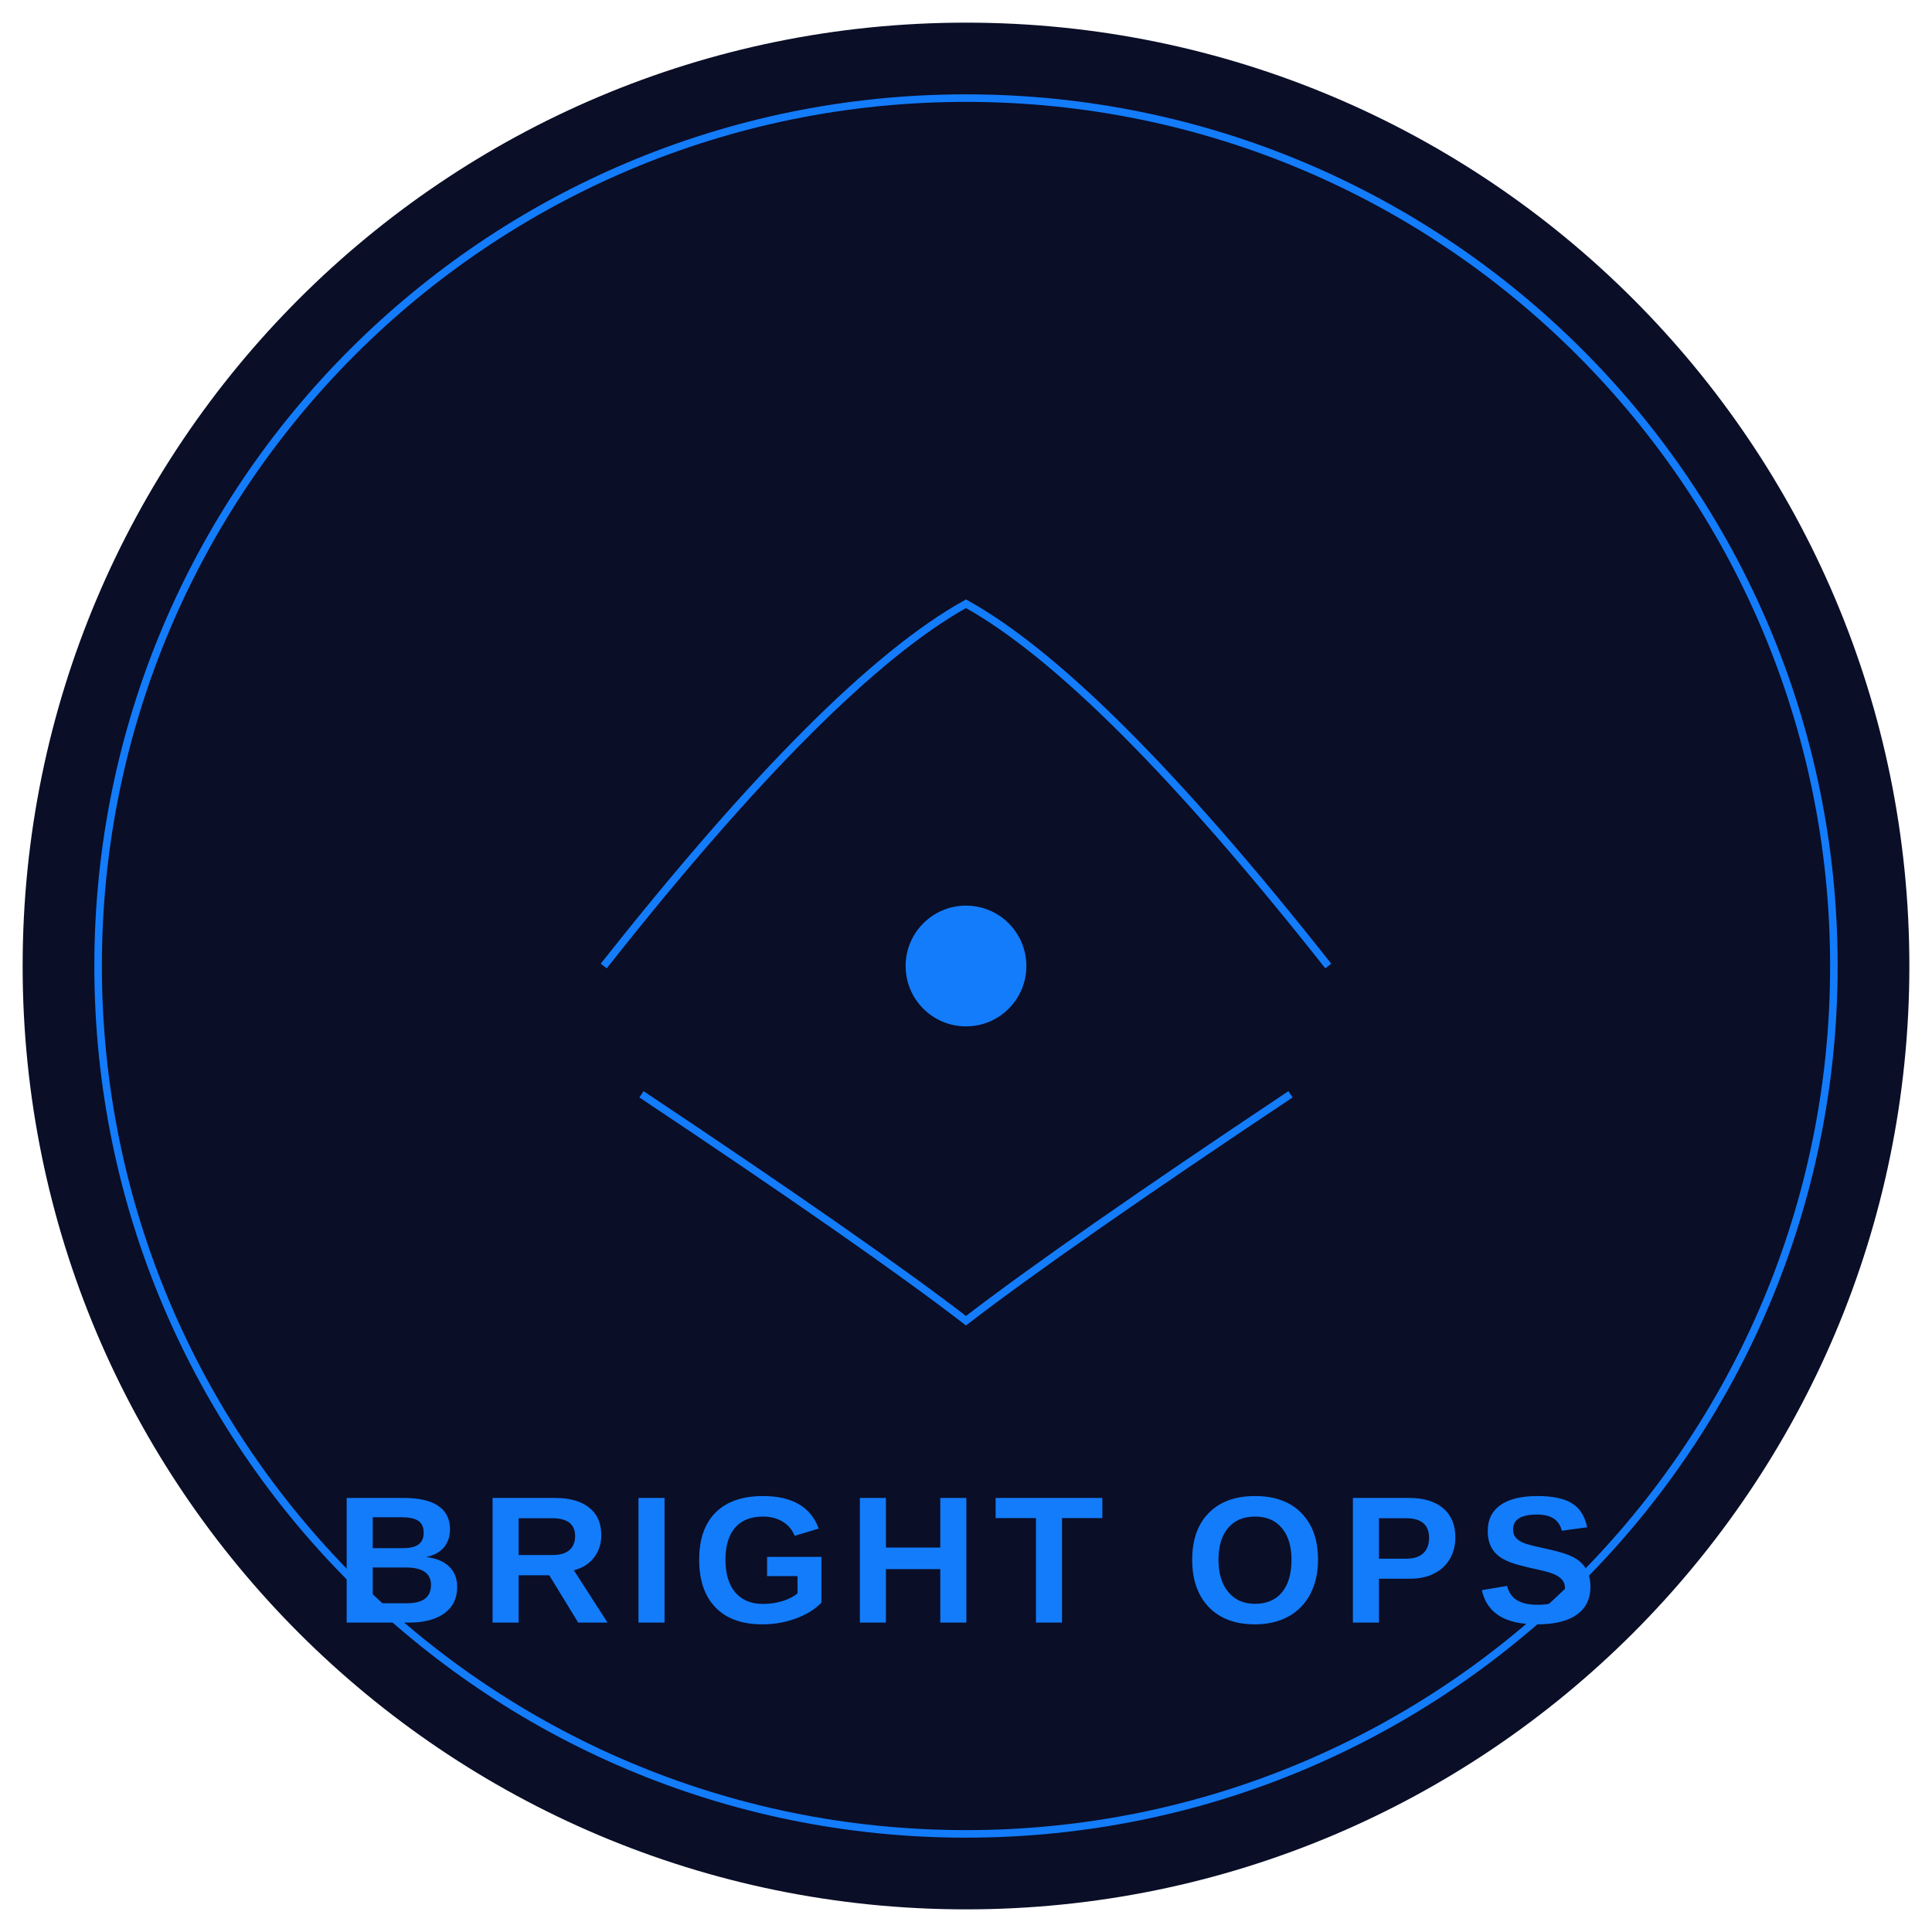
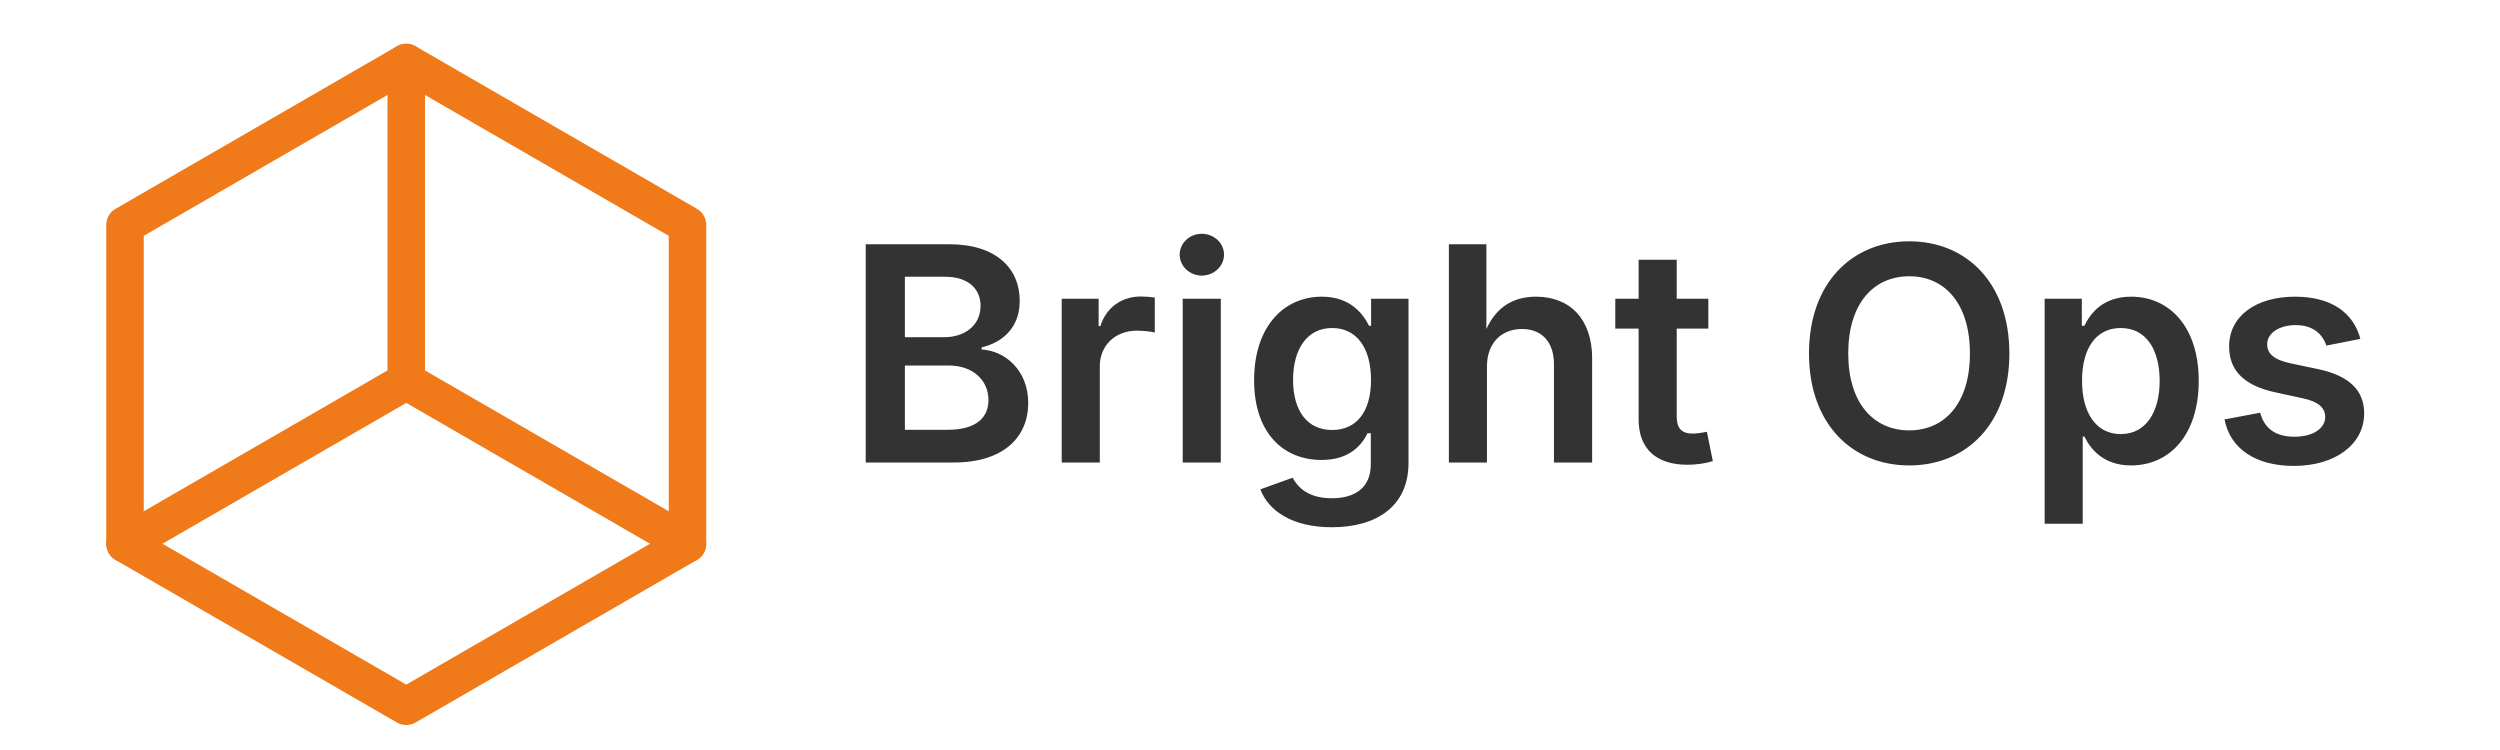
- <svg xmlns="http://www.w3.org/2000/svg" width="256" height="256" viewBox="0 0 256 256" fill="none">
-   <circle cx="128" cy="128" r="125" fill="#0A0E27" />
-   <circle cx="128" cy="128" r="115" stroke="#137CFB" strokeWidth="3" fill="none" />
-   <path d="M 80 128 Q 110 90 128 80 Q 146 90 176 128" stroke="#137CFB" strokeWidth="3" fill="none" strokeLinecap="round" strokeLinejoin="round" />
-   <circle cx="128" cy="128" r="8" fill="#137CFB" />
-   <path d="M 85 145 Q 115 165 128 175 Q 141 165 171 145" stroke="#137CFB" strokeWidth="3" fill="none" strokeLinecap="round" strokeLinejoin="round" />
-   <text x="128" y="215" font-family="Arial, sans-serif" font-size="24" font-weight="bold" fill="#137CFB" text-anchor="middle" letter-spacing="2">BRIGHT OPS</text>
+ <svg xmlns="http://www.w3.org/2000/svg" viewBox="0 0 400 120">
+   <g transform="translate(10,5)">
+     <polygon points="55,5 100,31 100,82 55,108 10,82 10,31" fill="none" stroke="#F07A1A" stroke-width="6" stroke-linejoin="round" />
+     <line x1="55" y1="5" x2="55" y2="56" stroke="#F07A1A" stroke-width="6" stroke-linecap="round" />
+     <line x1="55" y1="56" x2="10" y2="82" stroke="#F07A1A" stroke-width="6" stroke-linecap="round" />
+     <line x1="55" y1="56" x2="100" y2="82" stroke="#F07A1A" stroke-width="6" stroke-linecap="round" />
+   </g>
+   <text x="135" y="74" font-family="'Inter', 'Segoe UI', Arial, sans-serif" font-size="48" font-weight="600" fill="#333333">
+     Bright Ops
+   </text>
</svg>
